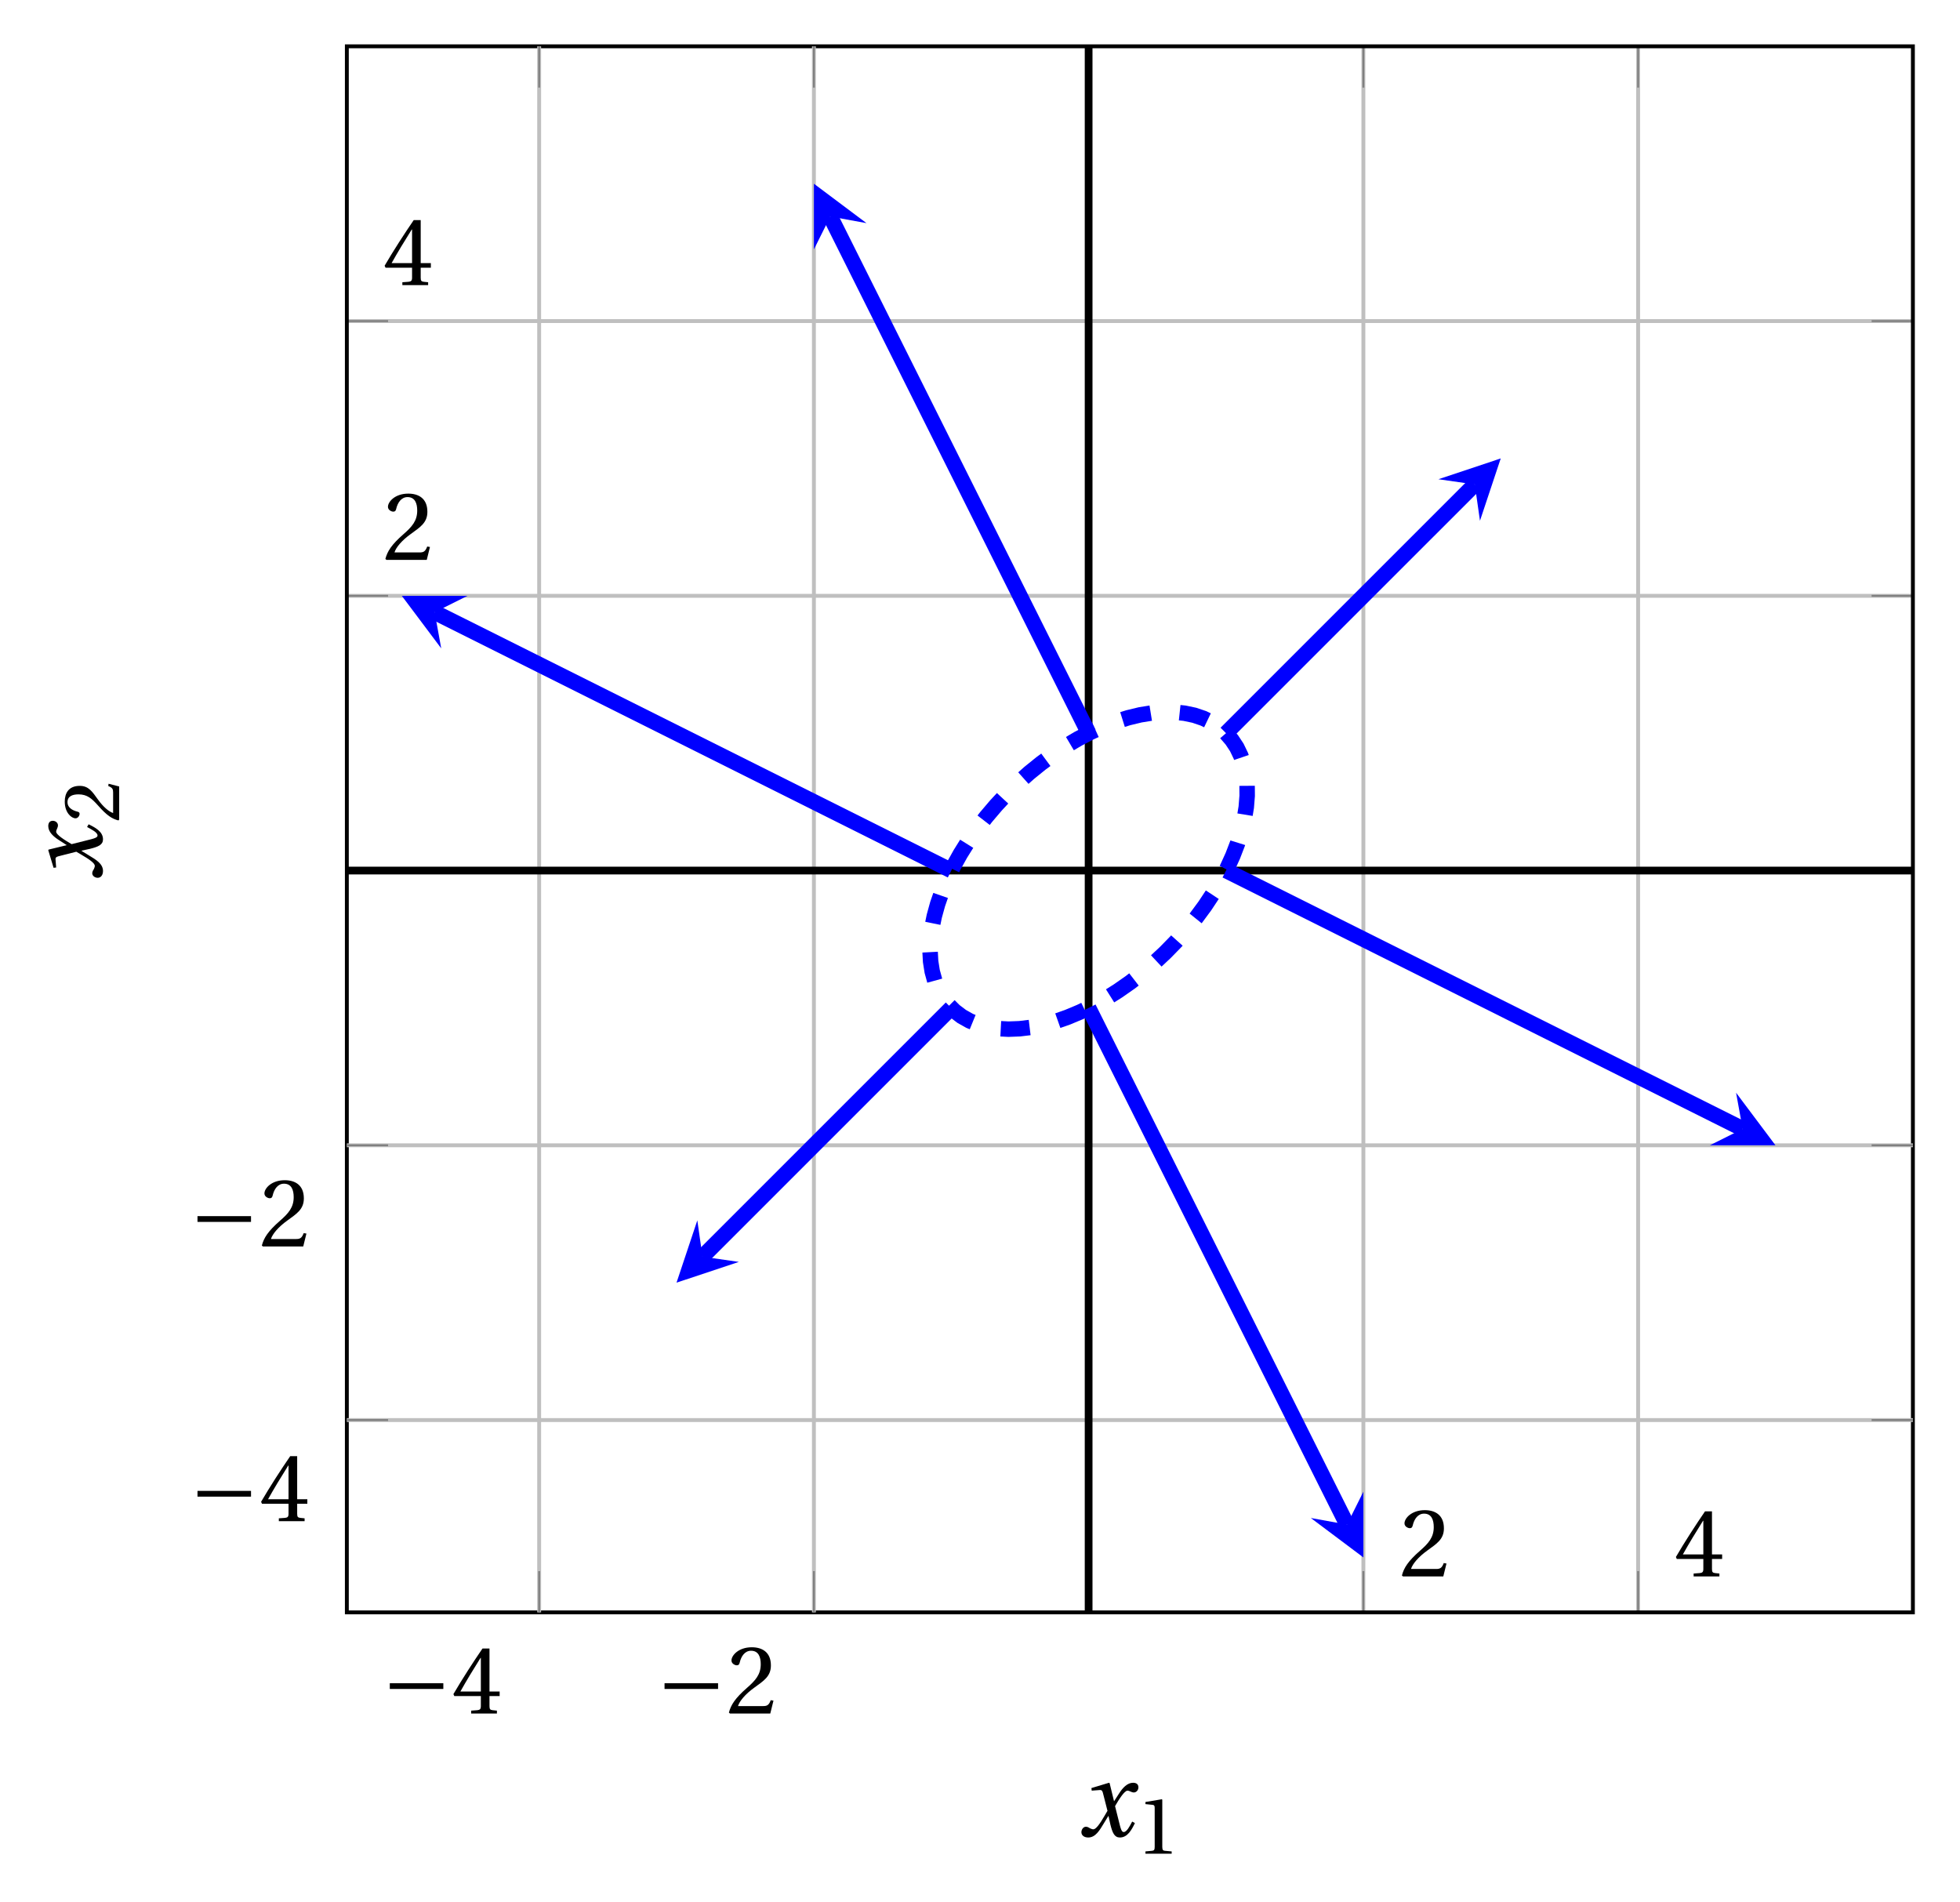
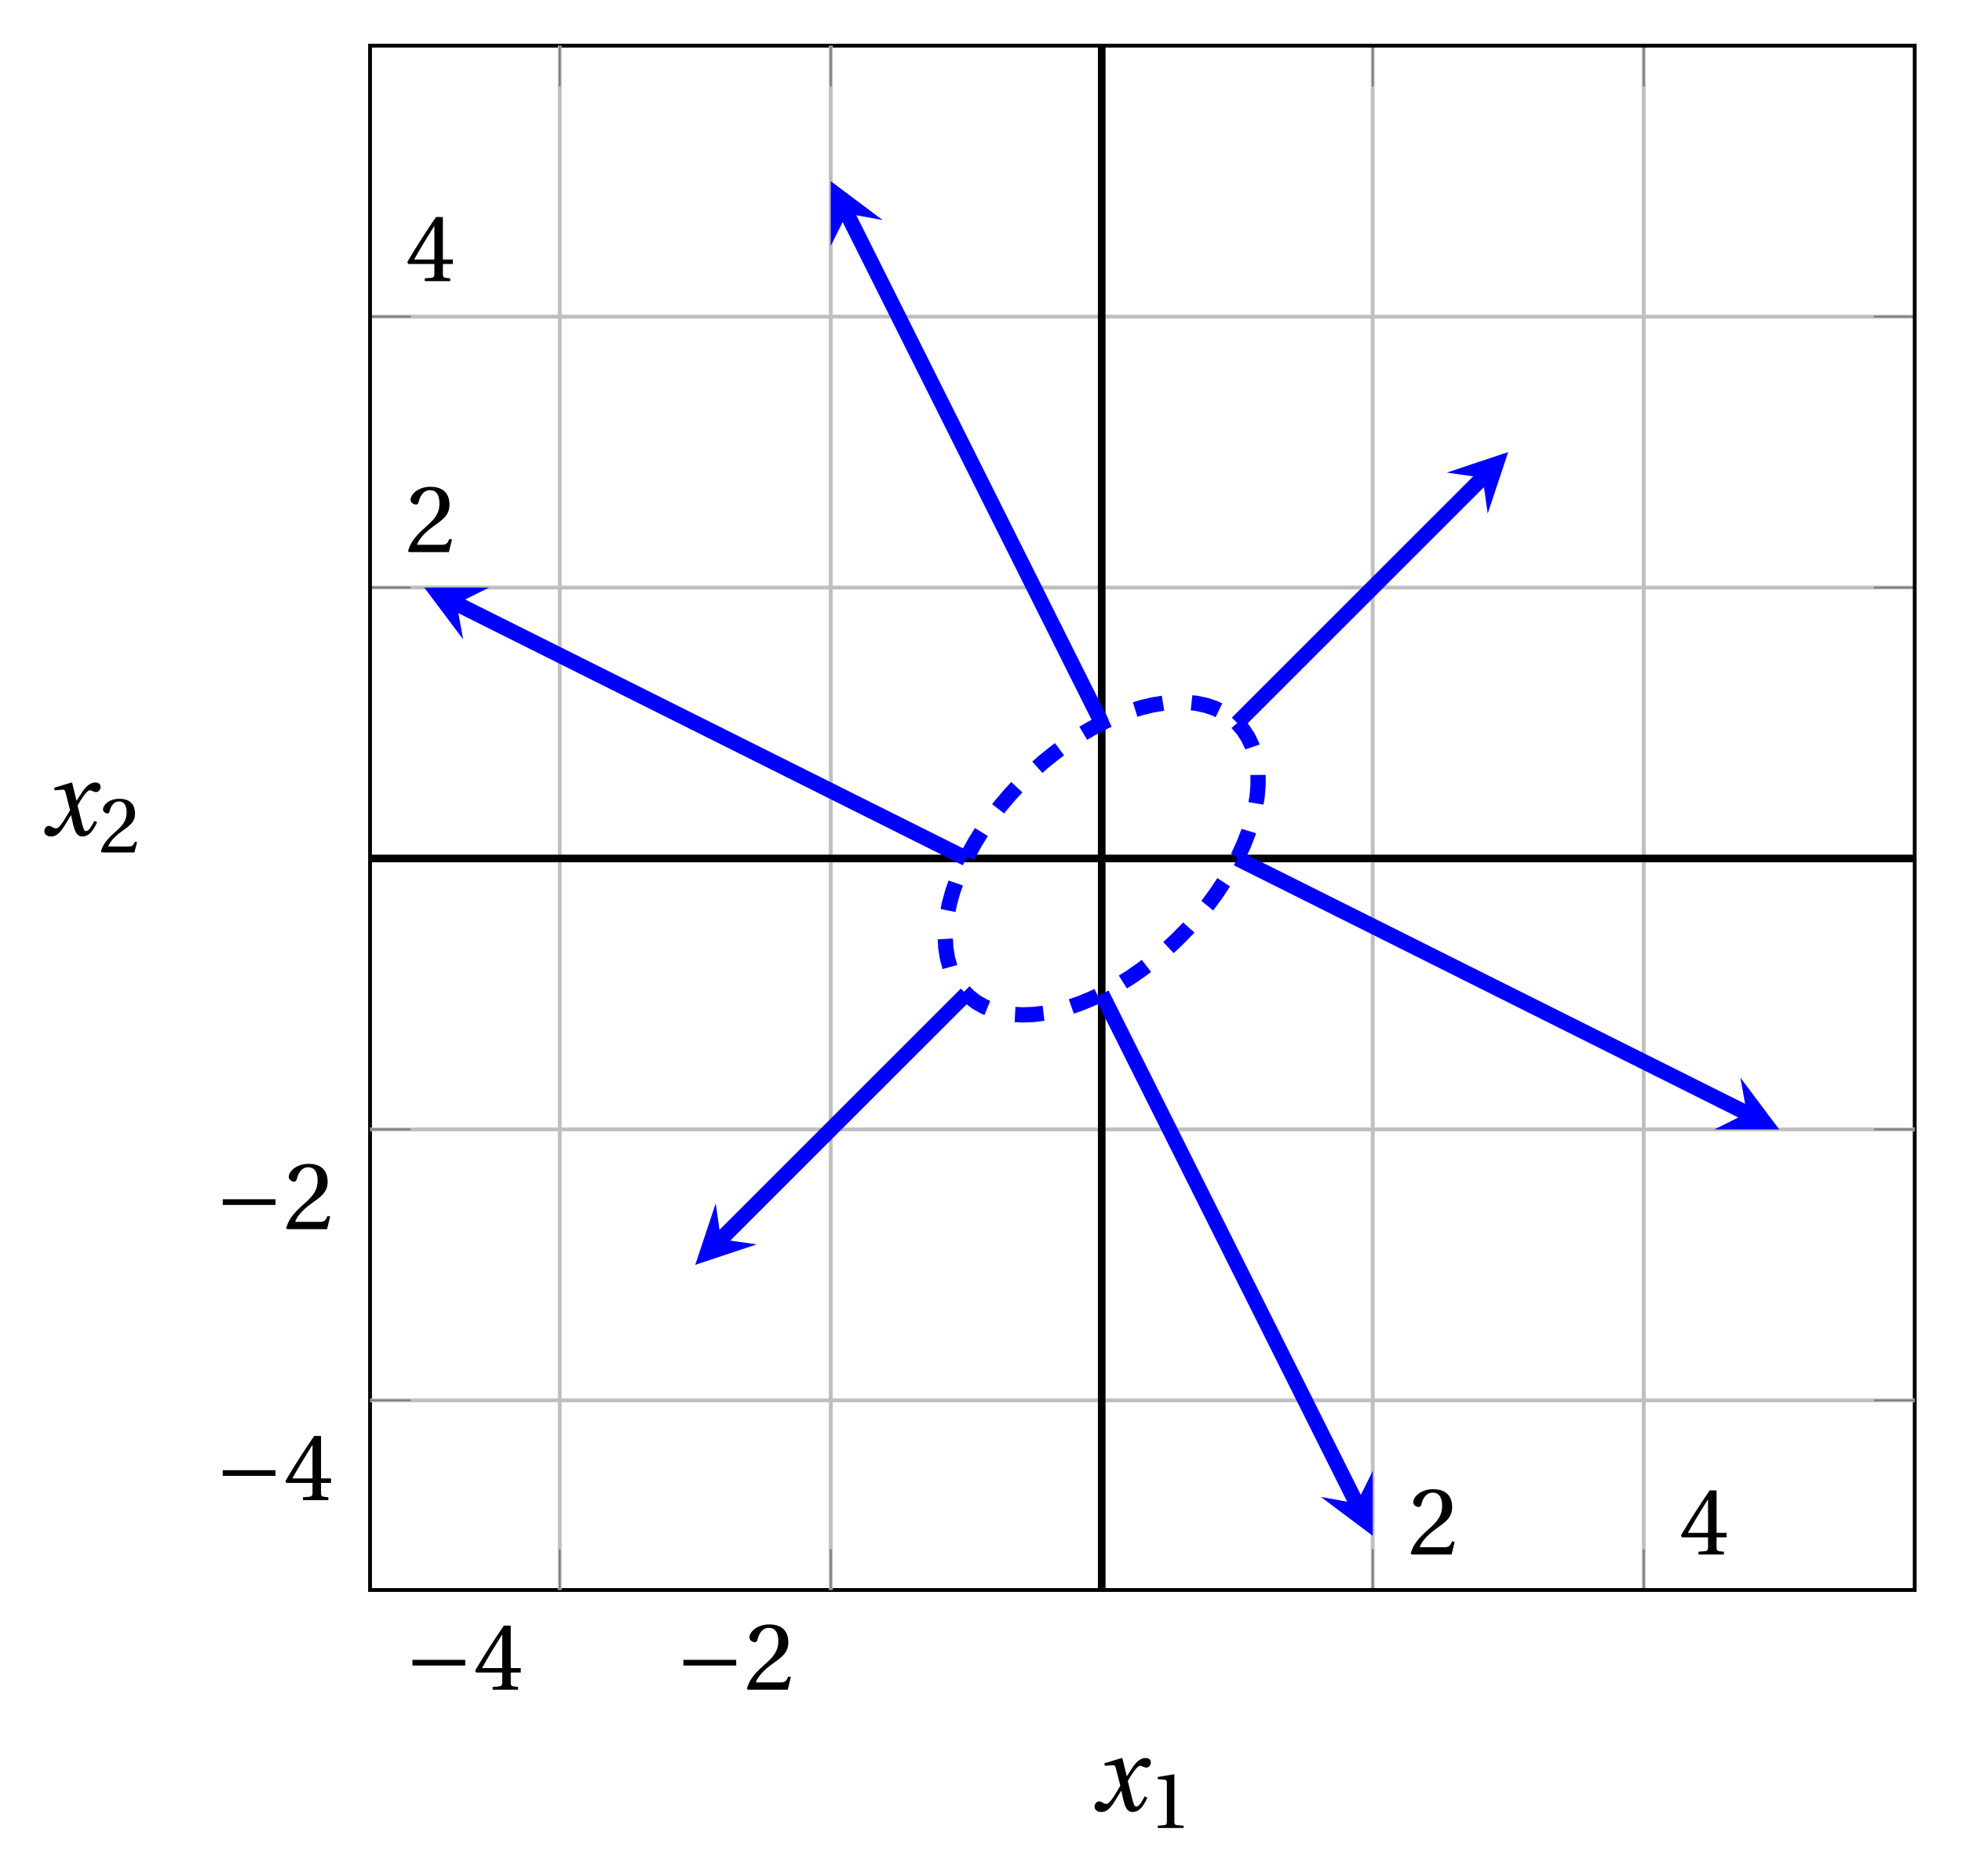
- <svg xmlns="http://www.w3.org/2000/svg" xmlns:xlink="http://www.w3.org/1999/xlink" width="202pt" height="196pt" viewBox="0 0 202 196">
+ <svg xmlns="http://www.w3.org/2000/svg" xmlns:xlink="http://www.w3.org/1999/xlink" width="205pt" height="196pt" viewBox="0 0 205 196">
  <defs>
    <g>
      <g id="glyph-0-0">
        <path d="M 4.859 -1.328 L 4.578 -1.375 C 4.375 -0.828 4.172 -0.766 3.766 -0.766 L 1.203 -0.766 C 1.359 -1.281 1.953 -2 2.891 -2.672 C 3.859 -3.375 4.594 -3.828 4.594 -4.953 C 4.594 -6.344 3.672 -6.828 2.625 -6.828 C 1.25 -6.828 0.531 -5.984 0.531 -5.469 C 0.531 -5.125 0.906 -4.969 1.078 -4.969 C 1.266 -4.969 1.328 -5.062 1.375 -5.234 C 1.531 -5.922 1.922 -6.469 2.547 -6.469 C 3.328 -6.469 3.547 -5.812 3.547 -5.078 C 3.547 -4.016 3 -3.406 2.125 -2.641 C 0.891 -1.562 0.469 -0.875 0.266 -0.094 L 0.375 0 L 4.531 0 Z M 4.859 -1.328 " />
      </g>
      <g id="glyph-0-1">
        <path d="M 3.016 -1.797 L 3.016 -0.766 C 3.016 -0.438 2.906 -0.375 2.656 -0.344 L 2.016 -0.297 L 2.016 0 L 4.672 0 L 4.672 -0.297 L 4.219 -0.344 C 3.984 -0.375 3.906 -0.438 3.906 -0.766 L 3.906 -1.797 L 4.953 -1.797 L 4.953 -2.266 L 3.906 -2.266 L 3.906 -6.703 L 3.188 -6.703 C 2.234 -5.312 1.109 -3.578 0.188 -2 L 0.281 -1.797 Z M 0.906 -2.266 C 1.516 -3.359 2.219 -4.516 2.984 -5.734 L 3.016 -5.734 L 3.016 -2.266 Z M 0.906 -2.266 " />
      </g>
      <g id="glyph-1-0">
        <path d="M 6.375 -2.531 L 6.375 -3.125 L 0.859 -3.125 L 0.859 -2.531 Z M 6.375 -2.531 " />
      </g>
      <g id="glyph-2-0">
        <path d="M 5.578 -1.516 C 5.312 -1.016 5.016 -0.438 4.703 -0.438 C 4.5 -0.438 4.406 -0.688 4.172 -1.672 L 3.812 -3.109 C 4.219 -3.812 4.781 -4.703 5.094 -4.703 C 5.188 -4.703 5.281 -4.672 5.406 -4.609 C 5.516 -4.562 5.625 -4.516 5.75 -4.516 C 6 -4.516 6.219 -4.75 6.219 -5.047 C 6.219 -5.391 5.969 -5.516 5.672 -5.516 C 5.078 -5.516 4.594 -5 4.203 -4.375 L 3.719 -3.625 L 3.703 -3.625 L 3.25 -5.484 L 3.188 -5.516 L 1.375 -4.969 L 1.406 -4.703 L 2.234 -4.766 C 2.438 -4.781 2.516 -4.719 2.625 -4.219 L 3.031 -2.625 L 2.719 -2.094 C 2.25 -1.281 1.844 -0.719 1.578 -0.719 C 1.469 -0.719 1.359 -0.766 1.25 -0.812 C 1.141 -0.875 1 -0.984 0.812 -0.984 C 0.531 -0.984 0.344 -0.688 0.344 -0.422 C 0.344 -0.109 0.609 0.125 1.047 0.125 C 1.797 0.125 2.219 -0.609 2.672 -1.359 L 3.109 -2.078 L 3.141 -2.078 L 3.328 -1.219 C 3.547 -0.344 3.75 0.125 4.312 0.125 C 5.109 0.125 5.531 -0.688 5.859 -1.359 Z M 5.578 -1.516 " />
      </g>
      <g id="glyph-3-0">
        <path d="M 3.609 0 L 3.609 -0.234 L 2.906 -0.297 C 2.734 -0.312 2.641 -0.375 2.641 -0.703 L 2.641 -5.562 L 2.594 -5.609 L 0.906 -5.328 L 0.906 -5.109 L 1.672 -5.031 C 1.812 -5 1.859 -4.938 1.859 -4.703 L 1.859 -0.703 C 1.859 -0.547 1.844 -0.453 1.797 -0.391 C 1.75 -0.328 1.688 -0.312 1.594 -0.297 L 0.906 -0.234 L 0.906 0 Z M 3.609 0 " />
      </g>
-       <g id="glyph-4-0">
-         <path d="M -1.516 -5.578 C -1.016 -5.312 -0.438 -5.016 -0.438 -4.703 C -0.438 -4.5 -0.688 -4.406 -1.672 -4.172 L -3.109 -3.812 C -3.812 -4.219 -4.703 -4.781 -4.703 -5.094 C -4.703 -5.188 -4.672 -5.281 -4.609 -5.406 C -4.562 -5.516 -4.516 -5.625 -4.516 -5.75 C -4.516 -6 -4.75 -6.219 -5.047 -6.219 C -5.391 -6.219 -5.516 -5.969 -5.516 -5.672 C -5.516 -5.078 -5 -4.594 -4.375 -4.203 L -3.625 -3.719 L -3.625 -3.703 L -5.484 -3.25 L -5.516 -3.188 L -4.969 -1.375 L -4.703 -1.406 L -4.766 -2.234 C -4.781 -2.438 -4.719 -2.516 -4.219 -2.625 L -2.625 -3.031 L -2.094 -2.719 C -1.281 -2.25 -0.719 -1.844 -0.719 -1.578 C -0.719 -1.469 -0.766 -1.359 -0.812 -1.25 C -0.875 -1.141 -0.984 -1 -0.984 -0.812 C -0.984 -0.531 -0.688 -0.344 -0.422 -0.344 C -0.109 -0.344 0.125 -0.609 0.125 -1.047 C 0.125 -1.797 -0.609 -2.219 -1.359 -2.672 L -2.078 -3.109 L -2.078 -3.141 L -1.219 -3.328 C -0.344 -3.547 0.125 -3.75 0.125 -4.312 C 0.125 -5.109 -0.688 -5.531 -1.359 -5.859 Z M -1.516 -5.578 " />
-       </g>
-       <g id="glyph-5-0">
-         <path d="M -1.094 -4 L -1.125 -3.766 C -0.688 -3.594 -0.625 -3.438 -0.625 -3.109 L -0.625 -0.984 C -1.062 -1.125 -1.641 -1.609 -2.188 -2.375 C -2.766 -3.172 -3.141 -3.781 -4.062 -3.781 C -5.219 -3.781 -5.609 -3.016 -5.609 -2.156 C -5.609 -1.016 -4.922 -0.438 -4.5 -0.438 C -4.219 -0.438 -4.078 -0.75 -4.078 -0.891 C -4.078 -1.047 -4.172 -1.094 -4.312 -1.125 C -4.875 -1.266 -5.328 -1.578 -5.328 -2.094 C -5.328 -2.734 -4.781 -2.906 -4.188 -2.906 C -3.297 -2.906 -2.812 -2.469 -2.172 -1.75 C -1.281 -0.734 -0.719 -0.375 -0.078 -0.219 L 0 -0.312 L 0 -3.719 Z M -1.094 -4 " />
+       <g id="glyph-3-1">
+         <path d="M 4 -1.094 L 3.766 -1.125 C 3.594 -0.688 3.438 -0.625 3.109 -0.625 L 0.984 -0.625 C 1.125 -1.062 1.609 -1.641 2.375 -2.188 C 3.172 -2.766 3.781 -3.141 3.781 -4.062 C 3.781 -5.219 3.016 -5.609 2.156 -5.609 C 1.016 -5.609 0.438 -4.922 0.438 -4.5 C 0.438 -4.219 0.75 -4.078 0.891 -4.078 C 1.047 -4.078 1.094 -4.172 1.125 -4.312 C 1.266 -4.875 1.578 -5.328 2.094 -5.328 C 2.734 -5.328 2.906 -4.781 2.906 -4.188 C 2.906 -3.297 2.469 -2.812 1.75 -2.172 C 0.734 -1.281 0.375 -0.719 0.219 -0.078 L 0.312 0 L 3.719 0 Z M 4 -1.094 " />
      </g>
    </g>
    <clipPath id="clip-0">
-       <path clip-rule="nonzero" d="M 111 4.773 L 113 4.773 L 113 166.172 L 111 166.172 Z M 111 4.773 " />
+       <path clip-rule="nonzero" d="M 114 4.773 L 116 4.773 L 116 166.172 L 114 166.172 Z M 114 4.773 " />
    </clipPath>
    <clipPath id="clip-1">
-       <path clip-rule="nonzero" d="M 35.746 89 L 197.145 89 L 197.145 91 L 35.746 91 Z M 35.746 89 " />
+       <path clip-rule="nonzero" d="M 38.664 89 L 200.059 89 L 200.059 91 L 38.664 91 Z M 38.664 89 " />
    </clipPath>
    <clipPath id="clip-2">
-       <path clip-rule="nonzero" d="M 103 67 L 197.145 67 L 197.145 139 L 103 139 Z M 103 67 " />
+       <path clip-rule="nonzero" d="M 106 67 L 200.059 67 L 200.059 139 L 106 139 Z M 106 67 " />
    </clipPath>
    <clipPath id="clip-3">
-       <path clip-rule="nonzero" d="M 35.746 40 L 121 40 L 121 113 L 35.746 113 Z M 35.746 40 " />
+       <path clip-rule="nonzero" d="M 38.664 40 L 124 40 L 124 113 L 38.664 113 Z M 38.664 40 " />
    </clipPath>
    <clipPath id="clip-4">
-       <path clip-rule="nonzero" d="M 63 4.773 L 135 4.773 L 135 99 L 63 99 Z M 63 4.773 " />
+       <path clip-rule="nonzero" d="M 65 4.773 L 138 4.773 L 138 99 L 65 99 Z M 65 4.773 " />
    </clipPath>
    <clipPath id="clip-5">
-       <path clip-rule="nonzero" d="M 89 81 L 162 81 L 162 166.172 L 89 166.172 Z M 89 81 " />
+       <path clip-rule="nonzero" d="M 92 81 L 165 81 L 165 166.172 L 92 166.172 Z M 92 81 " />
    </clipPath>
  </defs>
-   <path fill="none" stroke-width="0.399" stroke-linecap="butt" stroke-linejoin="miter" stroke="rgb(75%, 75%, 75%)" stroke-opacity="1" stroke-miterlimit="10" d="M 104.766 -0.001 L 104.766 161.398 M 133.082 -0.001 L 133.082 161.398 " transform="matrix(1, 0, 0, -1, 35.746, 166.171)" />
-   <path fill="none" stroke-width="0.399" stroke-linecap="butt" stroke-linejoin="miter" stroke="rgb(75%, 75%, 75%)" stroke-opacity="1" stroke-miterlimit="10" d="M 0 104.765 L 161.399 104.765 M 0 133.081 L 161.399 133.081 " transform="matrix(1, 0, 0, -1, 35.746, 166.171)" />
-   <path fill="none" stroke-width="0.199" stroke-linecap="butt" stroke-linejoin="miter" stroke="rgb(50%, 50%, 50%)" stroke-opacity="1" stroke-miterlimit="10" d="M 104.766 -0.001 L 104.766 4.253 M 133.082 -0.001 L 133.082 4.253 M 104.766 161.398 L 104.766 157.144 M 133.082 161.398 L 133.082 157.144 " transform="matrix(1, 0, 0, -1, 35.746, 166.171)" />
-   <path fill="none" stroke-width="0.199" stroke-linecap="butt" stroke-linejoin="miter" stroke="rgb(50%, 50%, 50%)" stroke-opacity="1" stroke-miterlimit="10" d="M 0 104.765 L 4.25 104.765 M 0 133.081 L 4.25 133.081 M 161.399 104.765 L 157.145 104.765 M 161.399 133.081 L 157.145 133.081 " transform="matrix(1, 0, 0, -1, 35.746, 166.171)" />
-   <path fill="none" stroke-width="0.399" stroke-linecap="butt" stroke-linejoin="miter" stroke="rgb(0%, 0%, 0%)" stroke-opacity="1" stroke-miterlimit="10" d="M 0 -0.001 L 0 161.398 L 161.399 161.398 L 161.399 -0.001 Z M 0 -0.001 " transform="matrix(1, 0, 0, -1, 35.746, 166.171)" />
+   <path fill="none" stroke-width="0.399" stroke-linecap="butt" stroke-linejoin="miter" stroke="rgb(75%, 75%, 75%)" stroke-opacity="1" stroke-miterlimit="10" d="M 104.767 -0.001 L 104.767 161.398 M 133.083 -0.001 L 133.083 161.398 " transform="matrix(1, 0, 0, -1, 38.663, 166.171)" />
+   <path fill="none" stroke-width="0.399" stroke-linecap="butt" stroke-linejoin="miter" stroke="rgb(75%, 75%, 75%)" stroke-opacity="1" stroke-miterlimit="10" d="M 0.001 104.765 L 161.396 104.765 M 0.001 133.081 L 161.396 133.081 " transform="matrix(1, 0, 0, -1, 38.663, 166.171)" />
+   <path fill="none" stroke-width="0.199" stroke-linecap="butt" stroke-linejoin="miter" stroke="rgb(50%, 50%, 50%)" stroke-opacity="1" stroke-miterlimit="10" d="M 104.767 -0.001 L 104.767 4.253 M 133.083 -0.001 L 133.083 4.253 M 104.767 161.398 L 104.767 157.144 M 133.083 161.398 L 133.083 157.144 " transform="matrix(1, 0, 0, -1, 38.663, 166.171)" />
+   <path fill="none" stroke-width="0.199" stroke-linecap="butt" stroke-linejoin="miter" stroke="rgb(50%, 50%, 50%)" stroke-opacity="1" stroke-miterlimit="10" d="M 0.001 104.765 L 4.251 104.765 M 0.001 133.081 L 4.251 133.081 M 161.396 104.765 L 157.146 104.765 M 161.396 133.081 L 157.146 133.081 " transform="matrix(1, 0, 0, -1, 38.663, 166.171)" />
+   <path fill="none" stroke-width="0.399" stroke-linecap="butt" stroke-linejoin="miter" stroke="rgb(0%, 0%, 0%)" stroke-opacity="1" stroke-miterlimit="10" d="M 0.001 -0.001 L 0.001 161.398 L 161.396 161.398 L 161.396 -0.001 Z M 0.001 -0.001 " transform="matrix(1, 0, 0, -1, 38.663, 166.171)" />
  <g fill="rgb(0%, 0%, 0%)" fill-opacity="1">
-     <use xlink:href="#glyph-0-0" x="144.217" y="162.465" />
+     <use xlink:href="#glyph-0-0" x="147.134" y="162.465" />
  </g>
  <g fill="rgb(0%, 0%, 0%)" fill-opacity="1">
-     <use xlink:href="#glyph-0-1" x="172.532" y="162.465" />
+     <use xlink:href="#glyph-0-1" x="175.449" y="162.465" />
  </g>
  <g fill="rgb(0%, 0%, 0%)" fill-opacity="1">
-     <use xlink:href="#glyph-0-0" x="39.452" y="57.7" />
+     <use xlink:href="#glyph-0-0" x="42.369" y="57.7" />
  </g>
  <g fill="rgb(0%, 0%, 0%)" fill-opacity="1">
-     <use xlink:href="#glyph-0-1" x="39.452" y="29.385" />
+     <use xlink:href="#glyph-0-1" x="42.369" y="29.385" />
  </g>
-   <path fill="none" stroke-width="0.399" stroke-linecap="butt" stroke-linejoin="miter" stroke="rgb(75%, 75%, 75%)" stroke-opacity="1" stroke-miterlimit="10" d="M 19.82 -0.001 L 19.82 161.398 M 48.137 -0.001 L 48.137 161.398 " transform="matrix(1, 0, 0, -1, 35.746, 166.171)" />
-   <path fill="none" stroke-width="0.199" stroke-linecap="butt" stroke-linejoin="miter" stroke="rgb(50%, 50%, 50%)" stroke-opacity="1" stroke-miterlimit="10" d="M 19.82 -0.001 L 19.82 4.253 M 48.137 -0.001 L 48.137 4.253 M 19.82 161.398 L 19.82 157.144 M 48.137 161.398 L 48.137 157.144 " transform="matrix(1, 0, 0, -1, 35.746, 166.171)" />
+   <path fill="none" stroke-width="0.399" stroke-linecap="butt" stroke-linejoin="miter" stroke="rgb(75%, 75%, 75%)" stroke-opacity="1" stroke-miterlimit="10" d="M 19.821 -0.001 L 19.821 161.398 M 48.138 -0.001 L 48.138 161.398 " transform="matrix(1, 0, 0, -1, 38.663, 166.171)" />
+   <path fill="none" stroke-width="0.199" stroke-linecap="butt" stroke-linejoin="miter" stroke="rgb(50%, 50%, 50%)" stroke-opacity="1" stroke-miterlimit="10" d="M 19.821 -0.001 L 19.821 4.253 M 48.138 -0.001 L 48.138 4.253 M 19.821 161.398 L 19.821 157.144 M 48.138 161.398 L 48.138 157.144 " transform="matrix(1, 0, 0, -1, 38.663, 166.171)" />
  <g fill="rgb(0%, 0%, 0%)" fill-opacity="1">
-     <use xlink:href="#glyph-1-0" x="39.315" y="176.596" />
+     <use xlink:href="#glyph-1-0" x="42.233" y="176.596" />
  </g>
  <g fill="rgb(0%, 0%, 0%)" fill-opacity="1">
-     <use xlink:href="#glyph-0-1" x="46.541" y="176.596" />
+     <use xlink:href="#glyph-0-1" x="49.459" y="176.596" />
  </g>
  <g fill="rgb(0%, 0%, 0%)" fill-opacity="1">
-     <use xlink:href="#glyph-1-0" x="67.63" y="176.596" />
+     <use xlink:href="#glyph-1-0" x="70.548" y="176.596" />
  </g>
  <g fill="rgb(0%, 0%, 0%)" fill-opacity="1">
-     <use xlink:href="#glyph-0-0" x="74.856" y="176.596" />
+     <use xlink:href="#glyph-0-0" x="77.774" y="176.596" />
  </g>
-   <path fill="none" stroke-width="0.399" stroke-linecap="butt" stroke-linejoin="miter" stroke="rgb(75%, 75%, 75%)" stroke-opacity="1" stroke-miterlimit="10" d="M 0 19.819 L 161.399 19.819 M 0 48.136 L 161.399 48.136 " transform="matrix(1, 0, 0, -1, 35.746, 166.171)" />
-   <path fill="none" stroke-width="0.199" stroke-linecap="butt" stroke-linejoin="miter" stroke="rgb(50%, 50%, 50%)" stroke-opacity="1" stroke-miterlimit="10" d="M 0 19.819 L 4.25 19.819 M 0 48.136 L 4.25 48.136 M 161.399 19.819 L 157.145 19.819 M 161.399 48.136 L 157.145 48.136 " transform="matrix(1, 0, 0, -1, 35.746, 166.171)" />
+   <path fill="none" stroke-width="0.399" stroke-linecap="butt" stroke-linejoin="miter" stroke="rgb(75%, 75%, 75%)" stroke-opacity="1" stroke-miterlimit="10" d="M 0.001 19.819 L 161.396 19.819 M 0.001 48.136 L 161.396 48.136 " transform="matrix(1, 0, 0, -1, 38.663, 166.171)" />
+   <path fill="none" stroke-width="0.199" stroke-linecap="butt" stroke-linejoin="miter" stroke="rgb(50%, 50%, 50%)" stroke-opacity="1" stroke-miterlimit="10" d="M 0.001 19.819 L 4.251 19.819 M 0.001 48.136 L 4.251 48.136 M 161.396 19.819 L 157.146 19.819 M 161.396 48.136 L 157.146 48.136 " transform="matrix(1, 0, 0, -1, 38.663, 166.171)" />
  <g fill="rgb(0%, 0%, 0%)" fill-opacity="1">
-     <use xlink:href="#glyph-1-0" x="19.495" y="156.776" />
+     <use xlink:href="#glyph-1-0" x="22.412" y="156.776" />
  </g>
  <g fill="rgb(0%, 0%, 0%)" fill-opacity="1">
-     <use xlink:href="#glyph-0-1" x="26.721" y="156.776" />
+     <use xlink:href="#glyph-0-1" x="29.638" y="156.776" />
  </g>
  <g fill="rgb(0%, 0%, 0%)" fill-opacity="1">
-     <use xlink:href="#glyph-1-0" x="19.495" y="128.461" />
+     <use xlink:href="#glyph-1-0" x="22.412" y="128.461" />
  </g>
  <g fill="rgb(0%, 0%, 0%)" fill-opacity="1">
-     <use xlink:href="#glyph-0-0" x="26.721" y="128.461" />
+     <use xlink:href="#glyph-0-0" x="29.638" y="128.461" />
  </g>
  <g clip-path="url(#clip-0)">
-     <path fill="none" stroke-width="0.797" stroke-linecap="butt" stroke-linejoin="miter" stroke="rgb(0%, 0%, 0%)" stroke-opacity="1" stroke-miterlimit="10" d="M 76.449 -0.001 L 76.449 161.398 " transform="matrix(1, 0, 0, -1, 35.746, 166.171)" />
+     <path fill="none" stroke-width="0.797" stroke-linecap="butt" stroke-linejoin="miter" stroke="rgb(0%, 0%, 0%)" stroke-opacity="1" stroke-miterlimit="10" d="M 76.45 -0.001 L 76.45 161.398 " transform="matrix(1, 0, 0, -1, 38.663, 166.171)" />
  </g>
  <g clip-path="url(#clip-1)">
-     <path fill="none" stroke-width="0.797" stroke-linecap="butt" stroke-linejoin="miter" stroke="rgb(0%, 0%, 0%)" stroke-opacity="1" stroke-miterlimit="10" d="M 0 76.452 L 161.399 76.452 " transform="matrix(1, 0, 0, -1, 35.746, 166.171)" />
+     <path fill="none" stroke-width="0.797" stroke-linecap="butt" stroke-linejoin="miter" stroke="rgb(0%, 0%, 0%)" stroke-opacity="1" stroke-miterlimit="10" d="M 0.001 76.452 L 161.396 76.452 " transform="matrix(1, 0, 0, -1, 38.663, 166.171)" />
  </g>
-   <path fill="none" stroke-width="1.594" stroke-linecap="butt" stroke-linejoin="miter" stroke="rgb(0%, 0%, 100%)" stroke-opacity="1" stroke-dasharray="2.989 2.989" stroke-miterlimit="10" d="M 90.609 90.609 L 91.211 89.913 L 91.723 89.136 L 92.137 88.276 L 92.453 87.343 L 92.668 86.339 L 92.781 85.273 L 92.789 84.151 L 92.695 82.98 L 92.496 81.769 L 92.199 80.526 L 91.801 79.253 L 91.305 77.964 L 90.715 76.667 L 90.035 75.37 L 89.27 74.077 L 88.426 72.8 L 87.5 71.546 L 86.512 70.319 L 85.453 69.136 L 84.344 67.999 L 83.18 66.913 L 81.977 65.89 L 80.734 64.929 L 79.469 64.046 L 78.184 63.237 L 76.887 62.515 L 75.586 61.882 L 74.289 61.339 L 73.012 60.89 L 71.75 60.542 L 70.524 60.292 L 69.332 60.148 L 68.184 60.105 L 67.09 60.163 L 66.055 60.327 L 65.086 60.593 L 64.188 60.96 L 63.367 61.421 L 62.629 61.98 L 61.981 62.628 L 61.422 63.366 L 60.957 64.187 L 60.594 65.085 L 60.328 66.054 L 60.164 67.089 L 60.106 68.183 L 60.149 69.331 L 60.293 70.523 L 60.543 71.749 L 60.891 73.011 L 61.336 74.288 L 61.879 75.585 L 62.516 76.882 L 63.238 78.179 L 64.043 79.468 L 64.93 80.734 L 65.887 81.972 L 66.914 83.179 L 67.996 84.343 L 69.133 85.452 L 70.32 86.511 L 71.543 87.499 L 72.797 88.425 L 74.074 89.269 L 75.367 90.034 L 76.668 90.714 L 77.965 91.304 L 79.254 91.8 L 80.524 92.198 L 81.77 92.499 L 82.981 92.694 L 84.149 92.788 L 85.27 92.78 L 86.336 92.667 L 87.34 92.456 L 88.274 92.14 L 89.133 91.726 L 89.914 91.214 L 90.609 90.609 " transform="matrix(1, 0, 0, -1, 35.746, 166.171)" />
-   <path fill="none" stroke-width="1.594" stroke-linecap="butt" stroke-linejoin="miter" stroke="rgb(0%, 0%, 100%)" stroke-opacity="1" stroke-miterlimit="10" d="M 90.609 90.609 L 116.246 116.245 " transform="matrix(1, 0, 0, -1, 35.746, 166.171)" />
-   <path fill-rule="nonzero" fill="rgb(0%, 0%, 100%)" fill-opacity="1" d="M 154.668 47.246 L 148.246 49.391 L 151.992 49.926 L 152.527 53.672 " />
-   <path fill="none" stroke-width="1.594" stroke-linecap="butt" stroke-linejoin="miter" stroke="rgb(0%, 0%, 100%)" stroke-opacity="1" stroke-miterlimit="10" d="M 62.293 62.292 L 36.656 36.655 " transform="matrix(1, 0, 0, -1, 35.746, 166.171)" />
-   <path fill-rule="nonzero" fill="rgb(0%, 0%, 100%)" fill-opacity="1" d="M 69.723 132.191 L 76.148 130.051 L 72.402 129.516 L 71.867 125.77 " />
+   <path fill="none" stroke-width="1.594" stroke-linecap="butt" stroke-linejoin="miter" stroke="rgb(0%, 0%, 100%)" stroke-opacity="1" stroke-dasharray="2.989 2.989" stroke-miterlimit="10" d="M 90.61 90.609 L 91.212 89.913 L 91.724 89.136 L 92.138 88.276 L 92.454 87.343 L 92.669 86.339 L 92.782 85.273 L 92.79 84.151 L 92.696 82.98 L 92.497 81.769 L 92.196 80.526 L 91.802 79.253 L 91.306 77.964 L 90.716 76.667 L 90.036 75.37 L 89.271 74.077 L 88.423 72.8 L 87.501 71.546 L 86.509 70.319 L 85.454 69.136 L 84.341 67.999 L 83.181 66.913 L 81.974 65.89 L 80.735 64.929 L 79.47 64.046 L 78.181 63.237 L 76.884 62.515 L 75.583 61.882 L 74.29 61.339 L 73.009 60.89 L 71.751 60.542 L 70.521 60.292 L 69.329 60.148 L 68.185 60.105 L 67.091 60.163 L 66.056 60.327 L 65.087 60.593 L 64.189 60.96 L 63.368 61.421 L 62.63 61.98 L 61.982 62.628 L 61.423 63.366 L 60.958 64.187 L 60.595 65.085 L 60.329 66.054 L 60.165 67.089 L 60.103 68.183 L 60.146 69.331 L 60.294 70.523 L 60.54 71.749 L 60.892 73.011 L 61.337 74.288 L 61.88 75.585 L 62.517 76.882 L 63.239 78.179 L 64.044 79.468 L 64.931 80.734 L 65.888 81.972 L 66.911 83.179 L 67.997 84.343 L 69.134 85.452 L 70.317 86.511 L 71.544 87.499 L 72.798 88.425 L 74.075 89.269 L 75.368 90.034 L 76.665 90.714 L 77.966 91.304 L 79.251 91.8 L 80.525 92.198 L 81.767 92.499 L 82.982 92.694 L 84.15 92.788 L 85.271 92.78 L 86.337 92.667 L 87.341 92.456 L 88.275 92.14 L 89.134 91.726 L 89.911 91.214 L 90.607 90.609 " transform="matrix(1, 0, 0, -1, 38.663, 166.171)" />
+   <path fill="none" stroke-width="1.594" stroke-linecap="butt" stroke-linejoin="miter" stroke="rgb(0%, 0%, 100%)" stroke-opacity="1" stroke-miterlimit="10" d="M 90.61 90.609 L 116.247 116.245 " transform="matrix(1, 0, 0, -1, 38.663, 166.171)" />
+   <path fill-rule="nonzero" fill="rgb(0%, 0%, 100%)" fill-opacity="1" d="M 157.586 47.246 L 151.164 49.391 L 154.91 49.926 L 155.445 53.672 " />
+   <path fill="none" stroke-width="1.594" stroke-linecap="butt" stroke-linejoin="miter" stroke="rgb(0%, 0%, 100%)" stroke-opacity="1" stroke-miterlimit="10" d="M 62.294 62.292 L 36.653 36.655 " transform="matrix(1, 0, 0, -1, 38.663, 166.171)" />
+   <path fill-rule="nonzero" fill="rgb(0%, 0%, 100%)" fill-opacity="1" d="M 72.641 132.191 L 79.066 130.051 L 75.316 129.516 L 74.781 125.77 " />
  <g clip-path="url(#clip-2)">
-     <path fill="none" stroke-width="1.594" stroke-linecap="butt" stroke-linejoin="miter" stroke="rgb(0%, 0%, 100%)" stroke-opacity="1" stroke-miterlimit="10" d="M 90.609 76.452 L 143.852 49.827 " transform="matrix(1, 0, 0, -1, 35.746, 166.171)" />
+     <path fill="none" stroke-width="1.594" stroke-linecap="butt" stroke-linejoin="miter" stroke="rgb(0%, 0%, 100%)" stroke-opacity="1" stroke-miterlimit="10" d="M 90.61 76.452 L 143.853 49.827 " transform="matrix(1, 0, 0, -1, 38.663, 166.171)" />
  </g>
-   <path fill-rule="nonzero" fill="rgb(0%, 0%, 100%)" fill-opacity="1" d="M 182.984 118.035 L 178.922 112.617 L 179.598 116.344 L 176.215 118.035 " />
+   <path fill-rule="nonzero" fill="rgb(0%, 0%, 100%)" fill-opacity="1" d="M 185.902 118.035 L 181.84 112.617 L 182.516 116.344 L 179.129 118.035 " />
  <g clip-path="url(#clip-3)">
-     <path fill="none" stroke-width="1.594" stroke-linecap="butt" stroke-linejoin="miter" stroke="rgb(0%, 0%, 100%)" stroke-opacity="1" stroke-miterlimit="10" d="M 62.293 76.452 L 9.047 103.073 " transform="matrix(1, 0, 0, -1, 35.746, 166.171)" />
+     <path fill="none" stroke-width="1.594" stroke-linecap="butt" stroke-linejoin="miter" stroke="rgb(0%, 0%, 100%)" stroke-opacity="1" stroke-miterlimit="10" d="M 62.294 76.452 L 9.048 103.073 " transform="matrix(1, 0, 0, -1, 38.663, 166.171)" />
  </g>
-   <path fill-rule="nonzero" fill="rgb(0%, 0%, 100%)" fill-opacity="1" d="M 41.41 61.406 L 45.473 66.82 L 44.797 63.098 L 48.18 61.406 " />
+   <path fill-rule="nonzero" fill="rgb(0%, 0%, 100%)" fill-opacity="1" d="M 44.324 61.406 L 48.391 66.82 L 47.711 63.098 L 51.098 61.406 " />
  <g clip-path="url(#clip-4)">
-     <path fill="none" stroke-width="1.594" stroke-linecap="butt" stroke-linejoin="miter" stroke="rgb(0%, 0%, 100%)" stroke-opacity="1" stroke-miterlimit="10" d="M 76.449 90.609 L 49.828 143.855 " transform="matrix(1, 0, 0, -1, 35.746, 166.171)" />
+     <path fill="none" stroke-width="1.594" stroke-linecap="butt" stroke-linejoin="miter" stroke="rgb(0%, 0%, 100%)" stroke-opacity="1" stroke-miterlimit="10" d="M 76.45 90.609 L 49.829 143.855 " transform="matrix(1, 0, 0, -1, 38.663, 166.171)" />
  </g>
-   <path fill-rule="nonzero" fill="rgb(0%, 0%, 100%)" fill-opacity="1" d="M 83.883 18.934 L 83.883 25.703 L 85.574 22.316 L 89.301 22.996 " />
+   <path fill-rule="nonzero" fill="rgb(0%, 0%, 100%)" fill-opacity="1" d="M 86.801 18.934 L 86.797 25.703 L 88.492 22.316 L 92.215 22.996 " />
  <g clip-path="url(#clip-5)">
-     <path fill="none" stroke-width="1.594" stroke-linecap="butt" stroke-linejoin="miter" stroke="rgb(0%, 0%, 100%)" stroke-opacity="1" stroke-miterlimit="10" d="M 76.449 62.292 L 103.074 9.05 " transform="matrix(1, 0, 0, -1, 35.746, 166.171)" />
+     <path fill="none" stroke-width="1.594" stroke-linecap="butt" stroke-linejoin="miter" stroke="rgb(0%, 0%, 100%)" stroke-opacity="1" stroke-miterlimit="10" d="M 76.45 62.292 L 103.075 9.05 " transform="matrix(1, 0, 0, -1, 38.663, 166.171)" />
  </g>
-   <path fill-rule="nonzero" fill="rgb(0%, 0%, 100%)" fill-opacity="1" d="M 140.512 160.508 L 140.512 153.734 L 138.82 157.121 L 135.094 156.445 " />
+   <path fill-rule="nonzero" fill="rgb(0%, 0%, 100%)" fill-opacity="1" d="M 143.43 160.508 L 143.43 153.734 L 141.738 157.121 L 138.012 156.445 " />
  <g fill="rgb(0%, 0%, 0%)" fill-opacity="1">
-     <use xlink:href="#glyph-2-0" x="111.107" y="189.248" />
+     <use xlink:href="#glyph-2-0" x="114.025" y="189.248" />
  </g>
  <g fill="rgb(0%, 0%, 0%)" fill-opacity="1">
-     <use xlink:href="#glyph-3-0" x="117.145" y="191.041" />
+     <use xlink:href="#glyph-3-0" x="120.062" y="191.041" />
  </g>
  <g fill="rgb(0%, 0%, 0%)" fill-opacity="1">
-     <use xlink:href="#glyph-4-0" x="10.49" y="90.81" />
+     <use xlink:href="#glyph-2-0" x="4.289" y="87.297" />
  </g>
  <g fill="rgb(0%, 0%, 0%)" fill-opacity="1">
-     <use xlink:href="#glyph-5-0" x="12.283" y="84.773" />
+     <use xlink:href="#glyph-3-1" x="10.326" y="89.09" />
  </g>
</svg>
